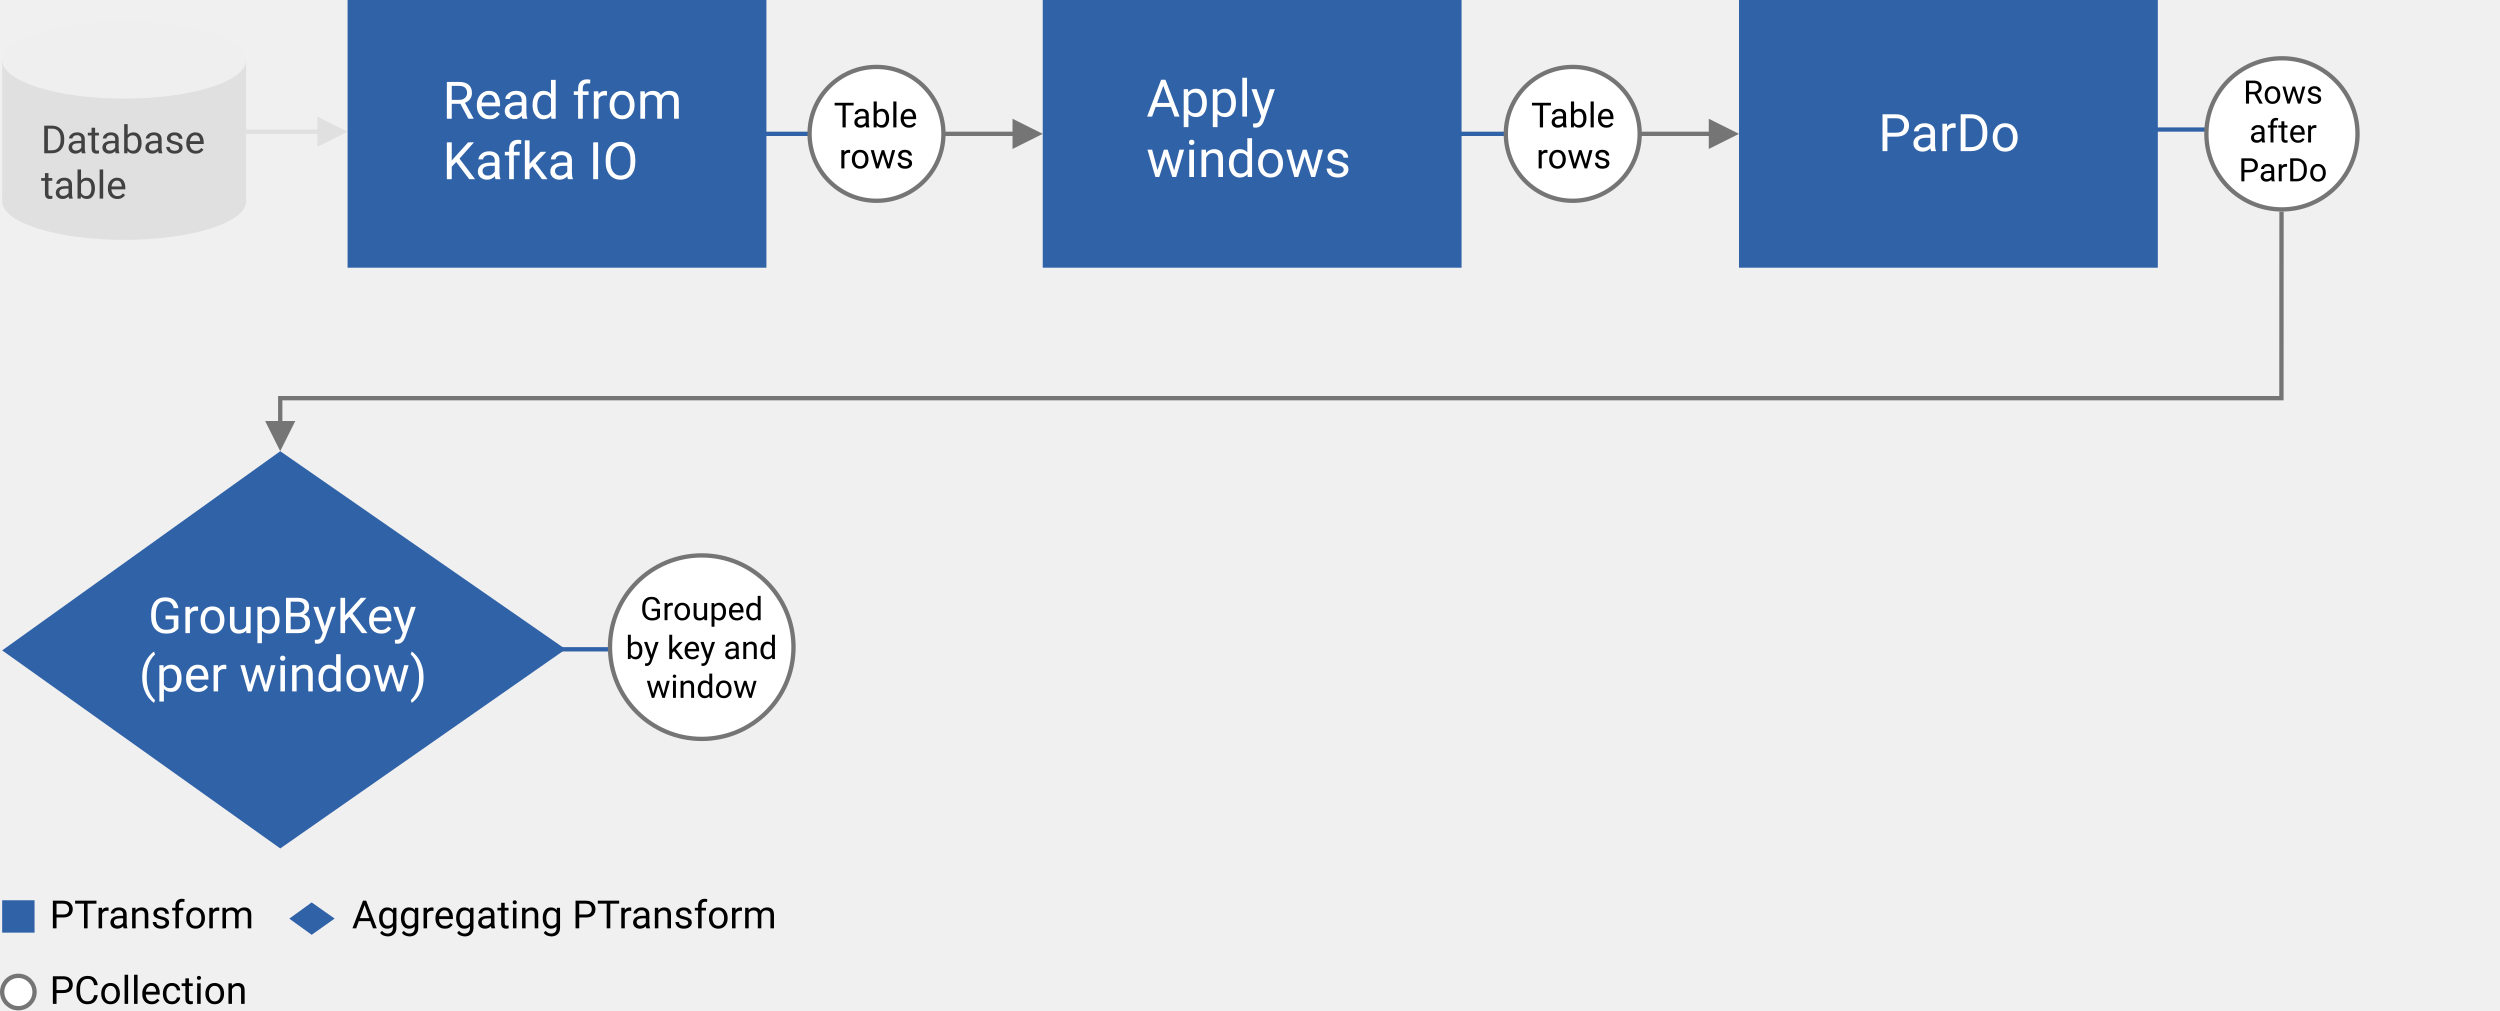
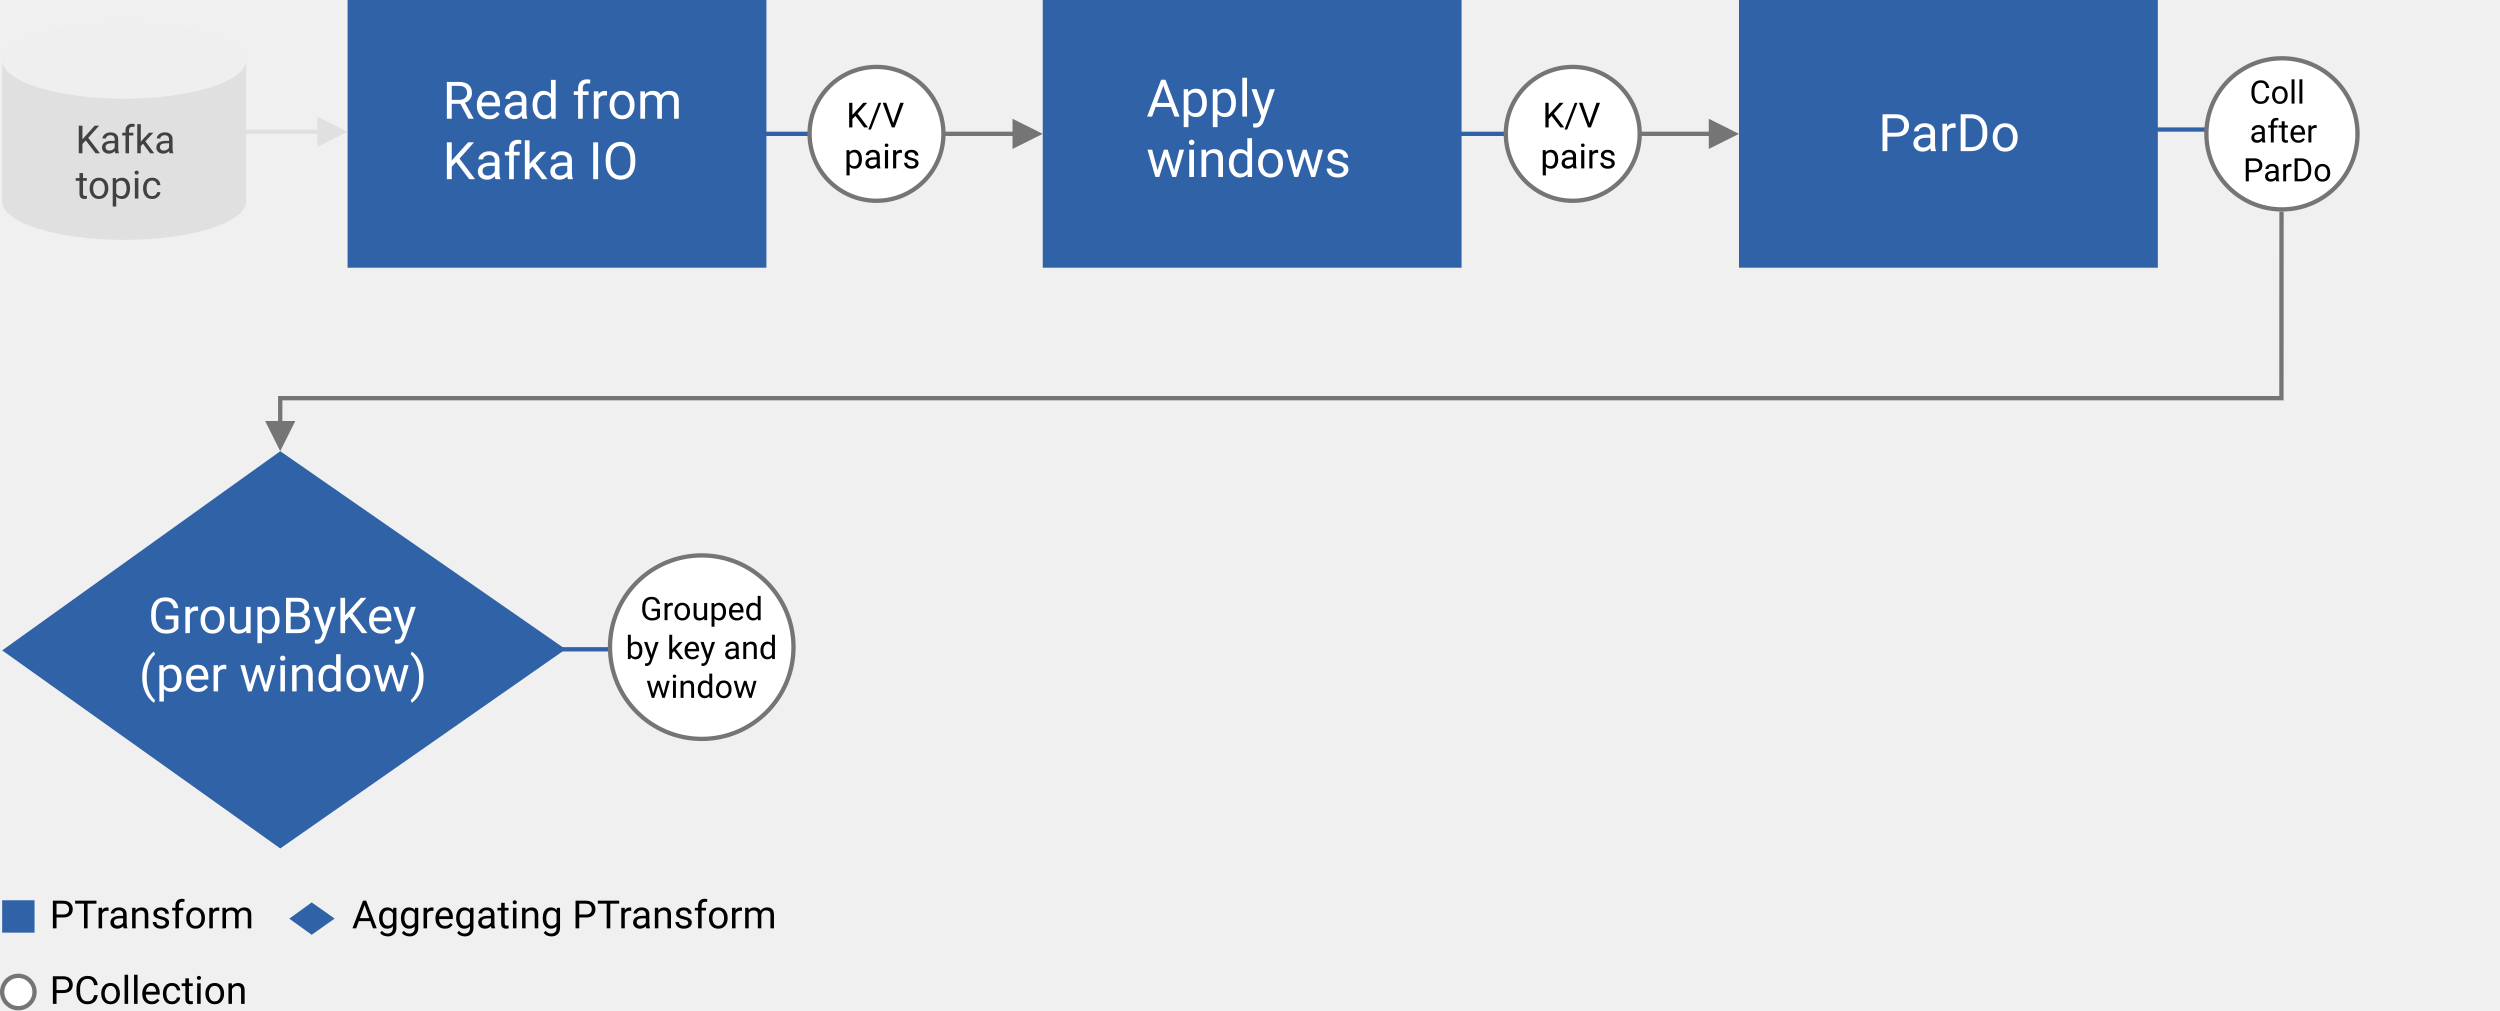
<svg xmlns="http://www.w3.org/2000/svg" width="1158px" height="468px" viewBox="0 0 1158 468" version="1.1">
  <g id="windowing-pipeline-unbounded" transform="translate(1, 0)">
    <g id="Legend" transform="translate(0, 413)">
      <rect id="PTransform-symbol" fill="#3062A8" x="0" y="4" width="15" height="15" />
      <text id="PTransform" font-family="Roboto-Regular, Roboto" font-size="18" font-weight="normal" fill="#000000">
        <tspan x="22" y="17">PTransform</tspan>
      </text>
      <text id="Aggregation" font-family="Roboto-Regular, Roboto" font-size="18" font-weight="normal" fill="#000000">
        <tspan x="162" y="17">Aggregating PTransform</tspan>
      </text>
      <text id="PCollection" font-family="Roboto-Regular, Roboto" font-size="18" font-weight="normal" fill="#000000">
        <tspan x="22" y="52">PCollection</tspan>
      </text>
      <circle id="PCollection-symbol" fill="#FFFFFF" stroke="#757575" stroke-width="2" cx="7.5" cy="46.5" r="7.5" />
      <path d="M143.364,5 L154,12.478 L143.364,20 L133,12.522 L143.364,5 Z" id="Rectangle" fill="#3062A8" />
    </g>
    <path d="M270.05,290.765 L270.05,310.765" id="Directed-edge" stroke="#3062A8" stroke-width="2" stroke-linecap="square" transform="translate(270.05, 300.765) rotate(-90) translate(-270.05, -300.765) " />
    <g id="PCollection" transform="translate(281.55, 257.265)">
      <circle id="PCollection-symbol" stroke="#757575" stroke-width="2" fill="#FFFFFF" cx="42.5" cy="42.5" r="42.5" />
      <text id="Grouped-by-key-and-w" font-family="Roboto-Regular, Roboto" font-size="15" font-weight="normal" fill="#000000">
        <tspan x="14.031" y="30">Grouped </tspan>
        <tspan x="7.26" y="48">by key and </tspan>
        <tspan x="16.763" y="66">window</tspan>
      </text>
    </g>
    <g id="PTransform" transform="translate(0, 209)">
      <polygon id="Aggregation-PTransform-symbol" fill="#3062A8" points="128.814 0 261 91.733 128.814 184 0 92.267" />
      <text id="GroupByKey-(per-wind" font-family="Roboto-Regular, Roboto" font-size="23" font-weight="normal" fill="#FFFFFF">
        <tspan x="67.631" y="84.265">GroupByKey </tspan>
        <tspan x="63.375" y="111.265">(per window)</tspan>
      </text>
    </g>
    <g id="Directed-edge" transform="translate(128.8, 58.5)">
      <path id="Line" d="M-1,136.5 L-1,124.941 L925.956,124.941 L926,39.499 L928,39.501 L927.955,126.941 L1,126.941 L1,136.5 L7,136.5 L0,150.5 L-7,136.5 L-1,136.5 Z" fill="#757575" fill-rule="nonzero" />
      <path d="M880.5,-10 L880.5,12.2" id="Line" stroke="#3062A8" stroke-width="2" stroke-linecap="square" transform="translate(880.5, 1.5) rotate(-90) translate(-880.5, -1.5) " />
    </g>
    <g id="PCollection" transform="translate(1021, 27)">
      <circle id="PCollection-symbol" stroke="#757575" stroke-width="2" fill="#FFFFFF" cx="35" cy="35" r="35" />
      <text id="Rows-after-ParDo" font-family="Roboto-Regular, Roboto" font-size="15" font-weight="normal" fill="#000000">
-         <tspan x="17.102" y="21">Rows </tspan>
-         <tspan x="19.855" y="39">after </tspan>
-         <tspan x="14.956" y="57">ParDo</tspan>
+         <tspan x="20" y="21">Coll </tspan>
+         <tspan x="20" y="39">after </tspan>
+         <tspan x="17" y="57">ParDo</tspan>
      </text>
    </g>
    <g id="PTransform" transform="translate(804.5, 0)">
      <rect id="PTransform-symbol" fill="#3062A8" x="0" y="0" width="194" height="124" />
      <text id="ParDo" font-family="Roboto-Regular, Roboto" font-size="24" font-weight="normal" fill="#FFFFFF">
        <tspan x="64.5" y="70">ParDo</tspan>
      </text>
    </g>
    <g id="Directed-edge" transform="translate(675.5, 60.5)">
      <path d="M11,-8.5 L11,11.5" id="Line" stroke="#3062A8" stroke-width="2" stroke-linecap="square" transform="translate(11, 1.5) rotate(-90) translate(-11, -1.5) " />
      <path id="Path-2" d="M115,2.5 L83,2.5 L83,0.5 L115,0.5 L115,-5.5 L129,1.5 L115,8.5 L115,2.5 Z" fill="#757575" fill-rule="nonzero" />
    </g>
    <g id="PCollection" transform="translate(696.5, 31)">
      <circle id="PCollection-symbol" stroke="#757575" stroke-width="2" fill="#FFFFFF" cx="31" cy="31" r="31" />
-       <text id="Table-rows" font-family="Roboto-Regular, Roboto" font-size="16" font-weight="normal" fill="#000000">
-         <tspan x="11.707" y="28">Table </tspan>
-         <tspan x="14.094" y="47">rows</tspan>
+       <text id="KV-pairs" font-family="Roboto-Regular, Roboto" font-size="16" font-weight="normal" fill="#000000">
+         <tspan x="17" y="28">K/V</tspan>
+         <tspan x="16" y="47">pairs</tspan>
      </text>
    </g>
    <g id="PTransform" transform="translate(482, 0)">
      <path d="M0,0 L194,0 L194,124 L0,124 L0,0 Z" id="PTransform-symbol" fill="#3062A8" />
      <text id="Apply-windows" font-family="Roboto-Regular, Roboto" font-size="24" font-weight="normal" fill="#FFFFFF">
        <tspan x="48" y="54">Apply </tspan>
        <tspan x="48" y="82">windows</tspan>
      </text>
    </g>
    <g id="Directed-edge" transform="translate(353, 60.5)">
      <path d="M11,-8.5 L11,11.5" id="Line" stroke="#3062A8" stroke-width="2" stroke-linecap="square" transform="translate(11, 1.5) rotate(-90) translate(-11, -1.5) " />
      <path id="Path-2" d="M115,2.5 L83,2.5 L83,0.5 L115,0.5 L115,-5.5 L129,1.5 L115,8.5 L115,2.5 Z" fill="#757575" fill-rule="nonzero" />
    </g>
    <g id="PCollection" transform="translate(374, 31)">
      <circle id="PCollection-symbol" stroke="#757575" stroke-width="2" fill="#FFFFFF" cx="31" cy="31" r="31" />
-       <text id="Table-rows" font-family="Roboto-Regular, Roboto" font-size="16" font-weight="normal" fill="#000000">
-         <tspan x="11.207" y="28">Table </tspan>
-         <tspan x="13.594" y="47">rows</tspan>
+       <text id="KV-pairs" font-family="Roboto-Regular, Roboto" font-size="16" font-weight="normal" fill="#000000">
+         <tspan x="17" y="28">K/V</tspan>
+         <tspan x="16" y="47">pairs</tspan>
      </text>
    </g>
    <g id="PTransform" transform="translate(160, 0)">
      <rect id="PTransform-symbol" fill="#3062A8" x="0" y="0" width="194" height="124" />
      <text id="Read-from-Kafka-IO" font-family="Roboto-Regular, Roboto" font-size="24" font-weight="normal" fill="#FFFFFF">
        <tspan x="44" y="55">Read from </tspan>
        <tspan x="44" y="83">Kafka IO</tspan>
      </text>
    </g>
    <path id="Directed-edge" d="M146,62 L113,62 L113,60 L146,60 L146,54 L160,61 L146,68 L146,62 Z" fill="#E0E0E0" fill-rule="nonzero" />
-     <g id="Database" transform="translate(0, 10)">
-       <g id="Database-symbol" transform="translate(0, 0)">
+     <g id="Kafka" transform="translate(0, 10)">
+       <g id="Kafka-topic-symbol" transform="translate(0, 0)">
        <ellipse id="Oval" fill="#E0E0E0" cx="56.5" cy="83.263" rx="56.5" ry="17.842" />
        <rect id="Rectangle" fill="#E0E0E0" x="0" y="17.842" width="113" height="65.421" />
        <ellipse id="Oval" fill="#EFEFEF" cx="56.5" cy="17.842" rx="56.5" ry="17.842" />
      </g>
-       <text id="Database-table" font-family="Roboto-Regular, Roboto" font-size="18" font-weight="normal" fill="#414141">
-         <tspan x="18" y="61">Database </tspan>
-         <tspan x="18" y="82">table</tspan>
+       <text id="Kafka-topic" font-family="Roboto-Regular, Roboto" font-size="18" font-weight="normal" fill="#414141">
+         <tspan x="34" y="61">Kafka </tspan>
+         <tspan x="34" y="82">topic</tspan>
      </text>
    </g>
  </g>
</svg>
